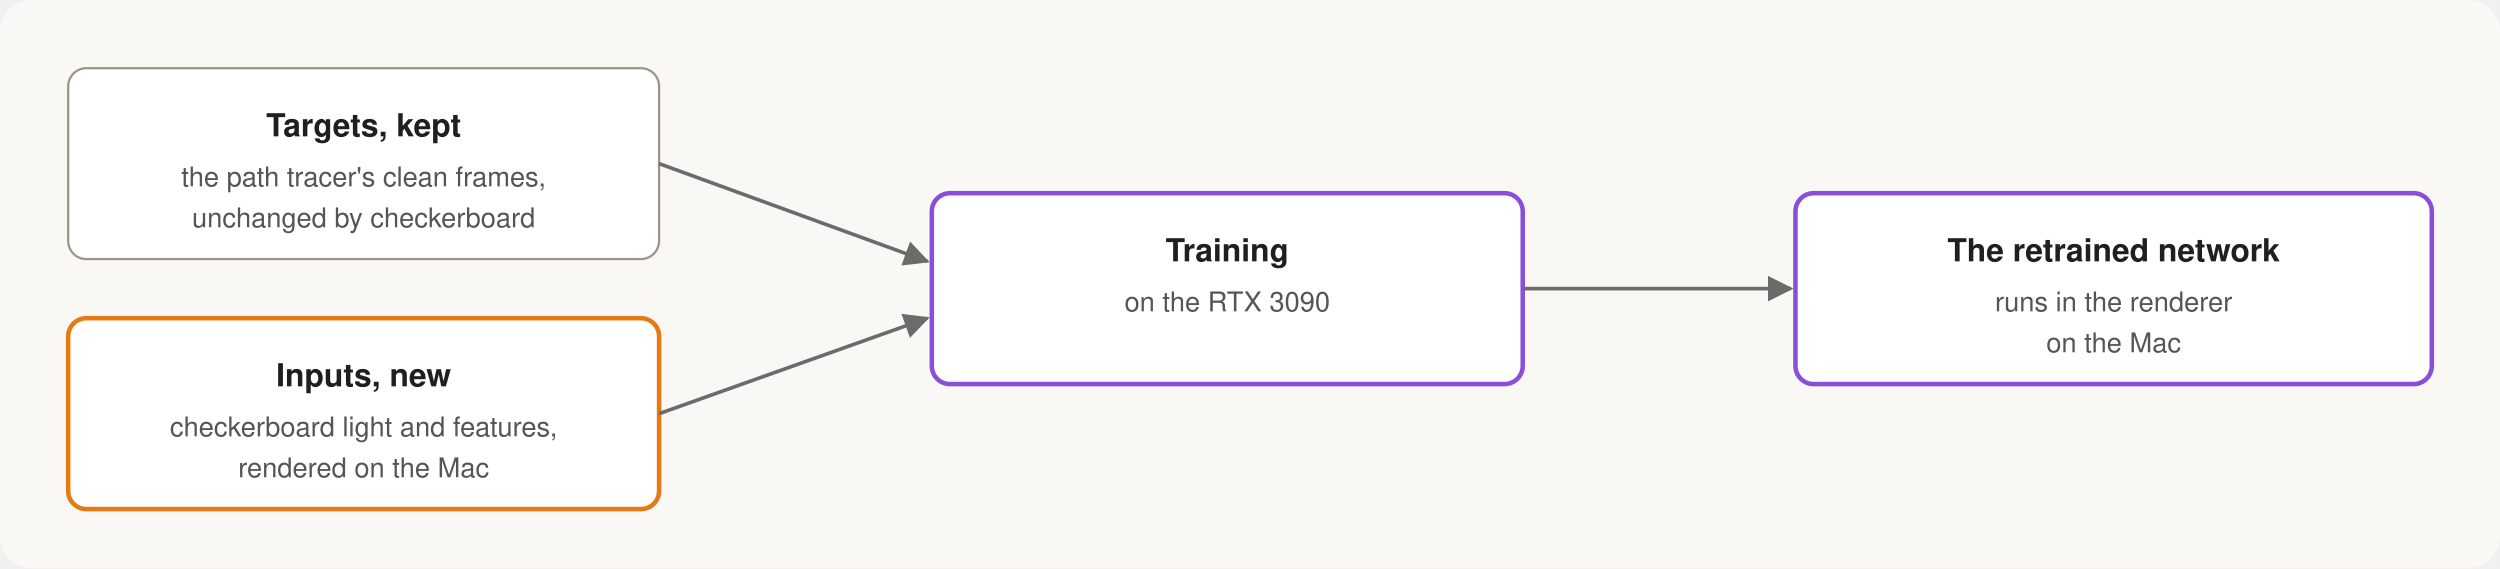
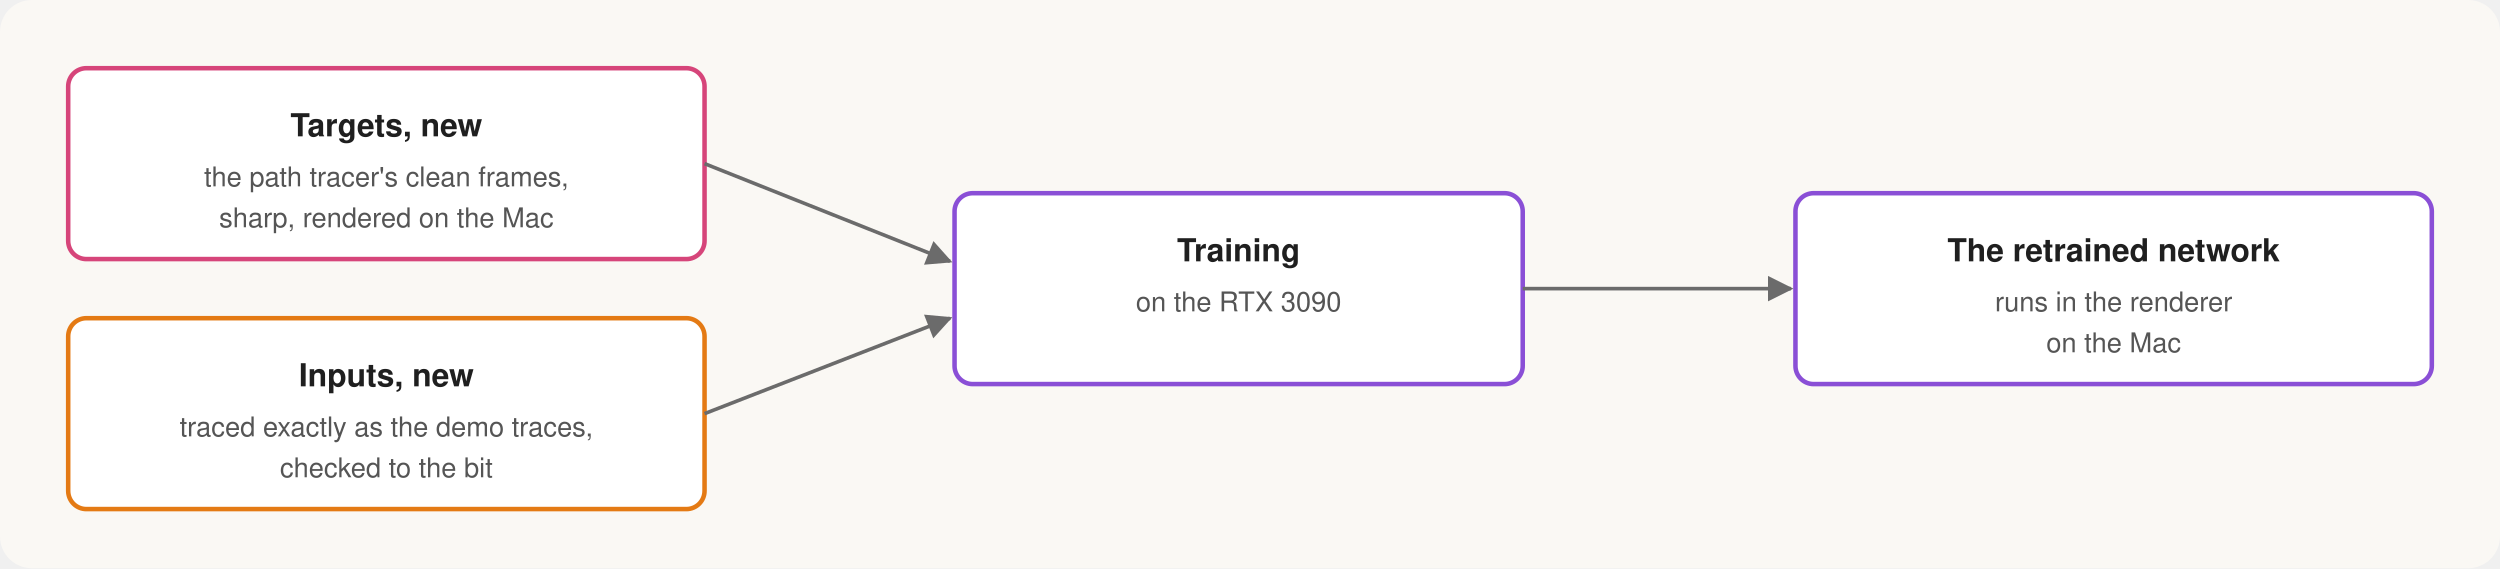
<svg xmlns="http://www.w3.org/2000/svg" viewBox="0 0 1100 250" width="1100" height="250" font-family="-apple-system, BlinkMacSystemFont, 'Segoe UI', Helvetica, Arial, sans-serif">
  <defs>
    <marker id="a" viewBox="0 0 10 10" refX="9" refY="5" markerWidth="7" markerHeight="7" orient="auto">
      <path d="M0,0 L10,5 L0,10 z" fill="#6b6b6b" />
    </marker>
  </defs>
  <rect x="0" y="0" width="1100" height="250" rx="14" fill="#faf8f4" />
-   <rect x="30" y="30" width="260" height="84" rx="8" fill="#fff" stroke="#9b958a" stroke-width="1" />
-   <text x="160.0" y="60" font-size="14" font-weight="600" fill="#1f1f1f" text-anchor="middle">Targets, kept</text>
-   <text x="160.0" y="82" font-size="12" font-weight="400" fill="#555" text-anchor="middle">the path tracer's clean frames,</text>
-   <text x="160.0" y="100" font-size="12" font-weight="400" fill="#555" text-anchor="middle">unchanged by checkerboard</text>
-   <rect x="30" y="140" width="260" height="84" rx="8" fill="#fff" stroke="#e47a14" stroke-width="2" />
-   <text x="160.0" y="170" font-size="14" font-weight="600" fill="#1f1f1f" text-anchor="middle">Inputs, new</text>
-   <text x="160.0" y="192" font-size="12" font-weight="400" fill="#555" text-anchor="middle">checkerboard light and features,</text>
-   <text x="160.0" y="210" font-size="12" font-weight="400" fill="#555" text-anchor="middle">rendered on the Mac</text>
-   <rect x="410" y="85" width="260" height="84" rx="8" fill="#fff" stroke="#8a4fd6" stroke-width="2" />
-   <text x="540.0" y="115" font-size="14" font-weight="600" fill="#1f1f1f" text-anchor="middle">Training</text>
-   <text x="540.0" y="137" font-size="12" font-weight="400" fill="#555" text-anchor="middle">on the RTX 3090</text>
+   <rect x="30" y="30" width="280" height="84" rx="8" fill="#fff" stroke="#d6457a" stroke-width="2" />
+   <text x="170.0" y="60" text-anchor="middle" font-size="14" font-weight="600" fill="#1f1f1f">Targets, new</text>
+   <text x="170.0" y="82" text-anchor="middle" font-size="12" fill="#555">the path tracer's clean frames,</text>
+   <text x="170.0" y="100" text-anchor="middle" font-size="12" fill="#555">sharp, rendered on the Mac</text>
+   <rect x="30" y="140" width="280" height="84" rx="8" fill="#fff" stroke="#e47a14" stroke-width="2" />
+   <text x="170.0" y="170" text-anchor="middle" font-size="14" font-weight="600" fill="#1f1f1f">Inputs, new</text>
+   <text x="170.0" y="192" text-anchor="middle" font-size="12" fill="#555">traced exactly as the demo traces,</text>
+   <text x="170.0" y="210" text-anchor="middle" font-size="12" fill="#555">checked to the bit</text>
+   <rect x="420" y="85" width="250" height="84" rx="8" fill="#fff" stroke="#8a4fd6" stroke-width="2" />
+   <text x="545.0" y="115" text-anchor="middle" font-size="14" font-weight="600" fill="#1f1f1f">Training</text>
+   <text x="545.0" y="137" text-anchor="middle" font-size="12" fill="#555">on the RTX 3090</text>
+   <text x="545.0" y="155" text-anchor="middle" font-size="12" fill="#555" />
  <rect x="790" y="85" width="280" height="84" rx="8" fill="#fff" stroke="#8a4fd6" stroke-width="2" />
-   <text x="930.0" y="115" font-size="14" font-weight="600" fill="#1f1f1f" text-anchor="middle">The retrained network</text>
-   <text x="930.0" y="137" font-size="12" font-weight="400" fill="#555" text-anchor="middle">runs in the renderer</text>
-   <text x="930.0" y="155" font-size="12" font-weight="400" fill="#555" text-anchor="middle">on the Mac</text>
-   <line x1="290" y1="72" x2="408" y2="115" stroke="#6b6b6b" stroke-width="1.6" marker-end="url(#a)" />
-   <line x1="290" y1="182" x2="408" y2="140" stroke="#6b6b6b" stroke-width="1.6" marker-end="url(#a)" />
+   <text x="930.0" y="115" text-anchor="middle" font-size="14" font-weight="600" fill="#1f1f1f">The retrained network</text>
+   <text x="930.0" y="137" text-anchor="middle" font-size="12" fill="#555">runs in the renderer</text>
+   <text x="930.0" y="155" text-anchor="middle" font-size="12" fill="#555">on the Mac</text>
+   <line x1="310" y1="72" x2="418" y2="115" stroke="#6b6b6b" stroke-width="1.6" marker-end="url(#a)" />
+   <line x1="310" y1="182" x2="418" y2="140" stroke="#6b6b6b" stroke-width="1.6" marker-end="url(#a)" />
  <line x1="670" y1="127" x2="788" y2="127" stroke="#6b6b6b" stroke-width="1.6" marker-end="url(#a)" />
</svg>
